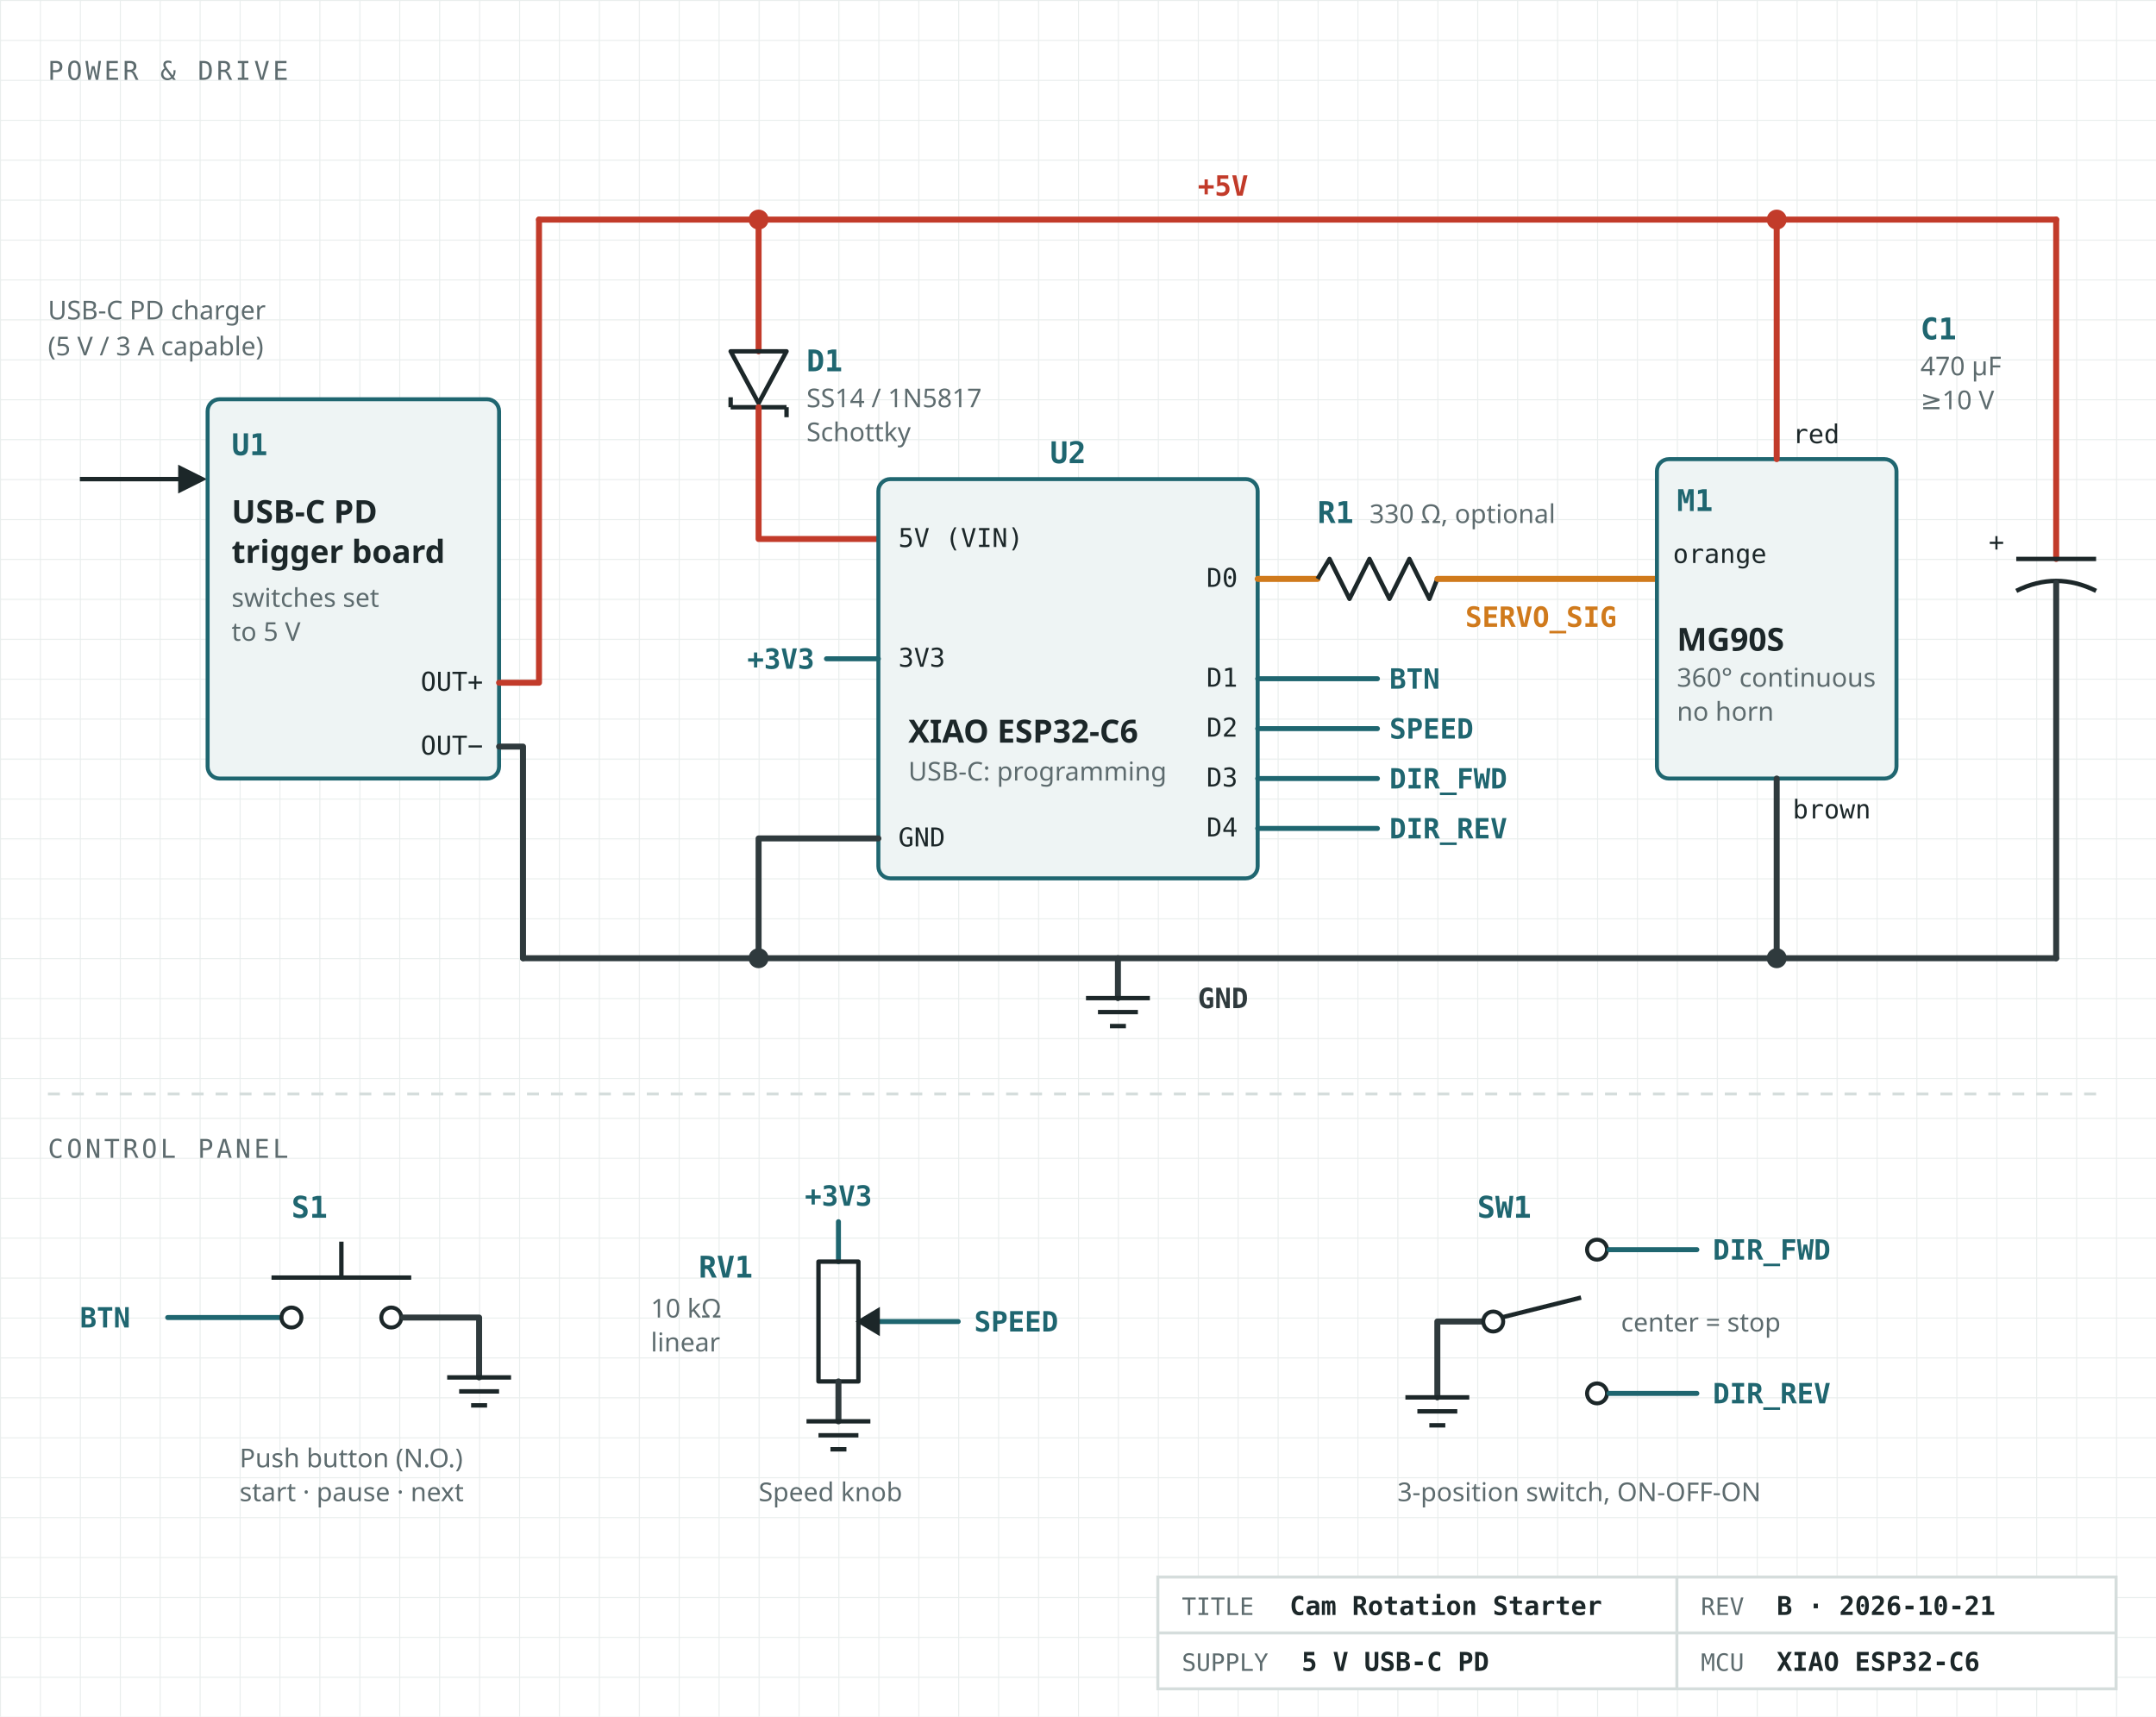
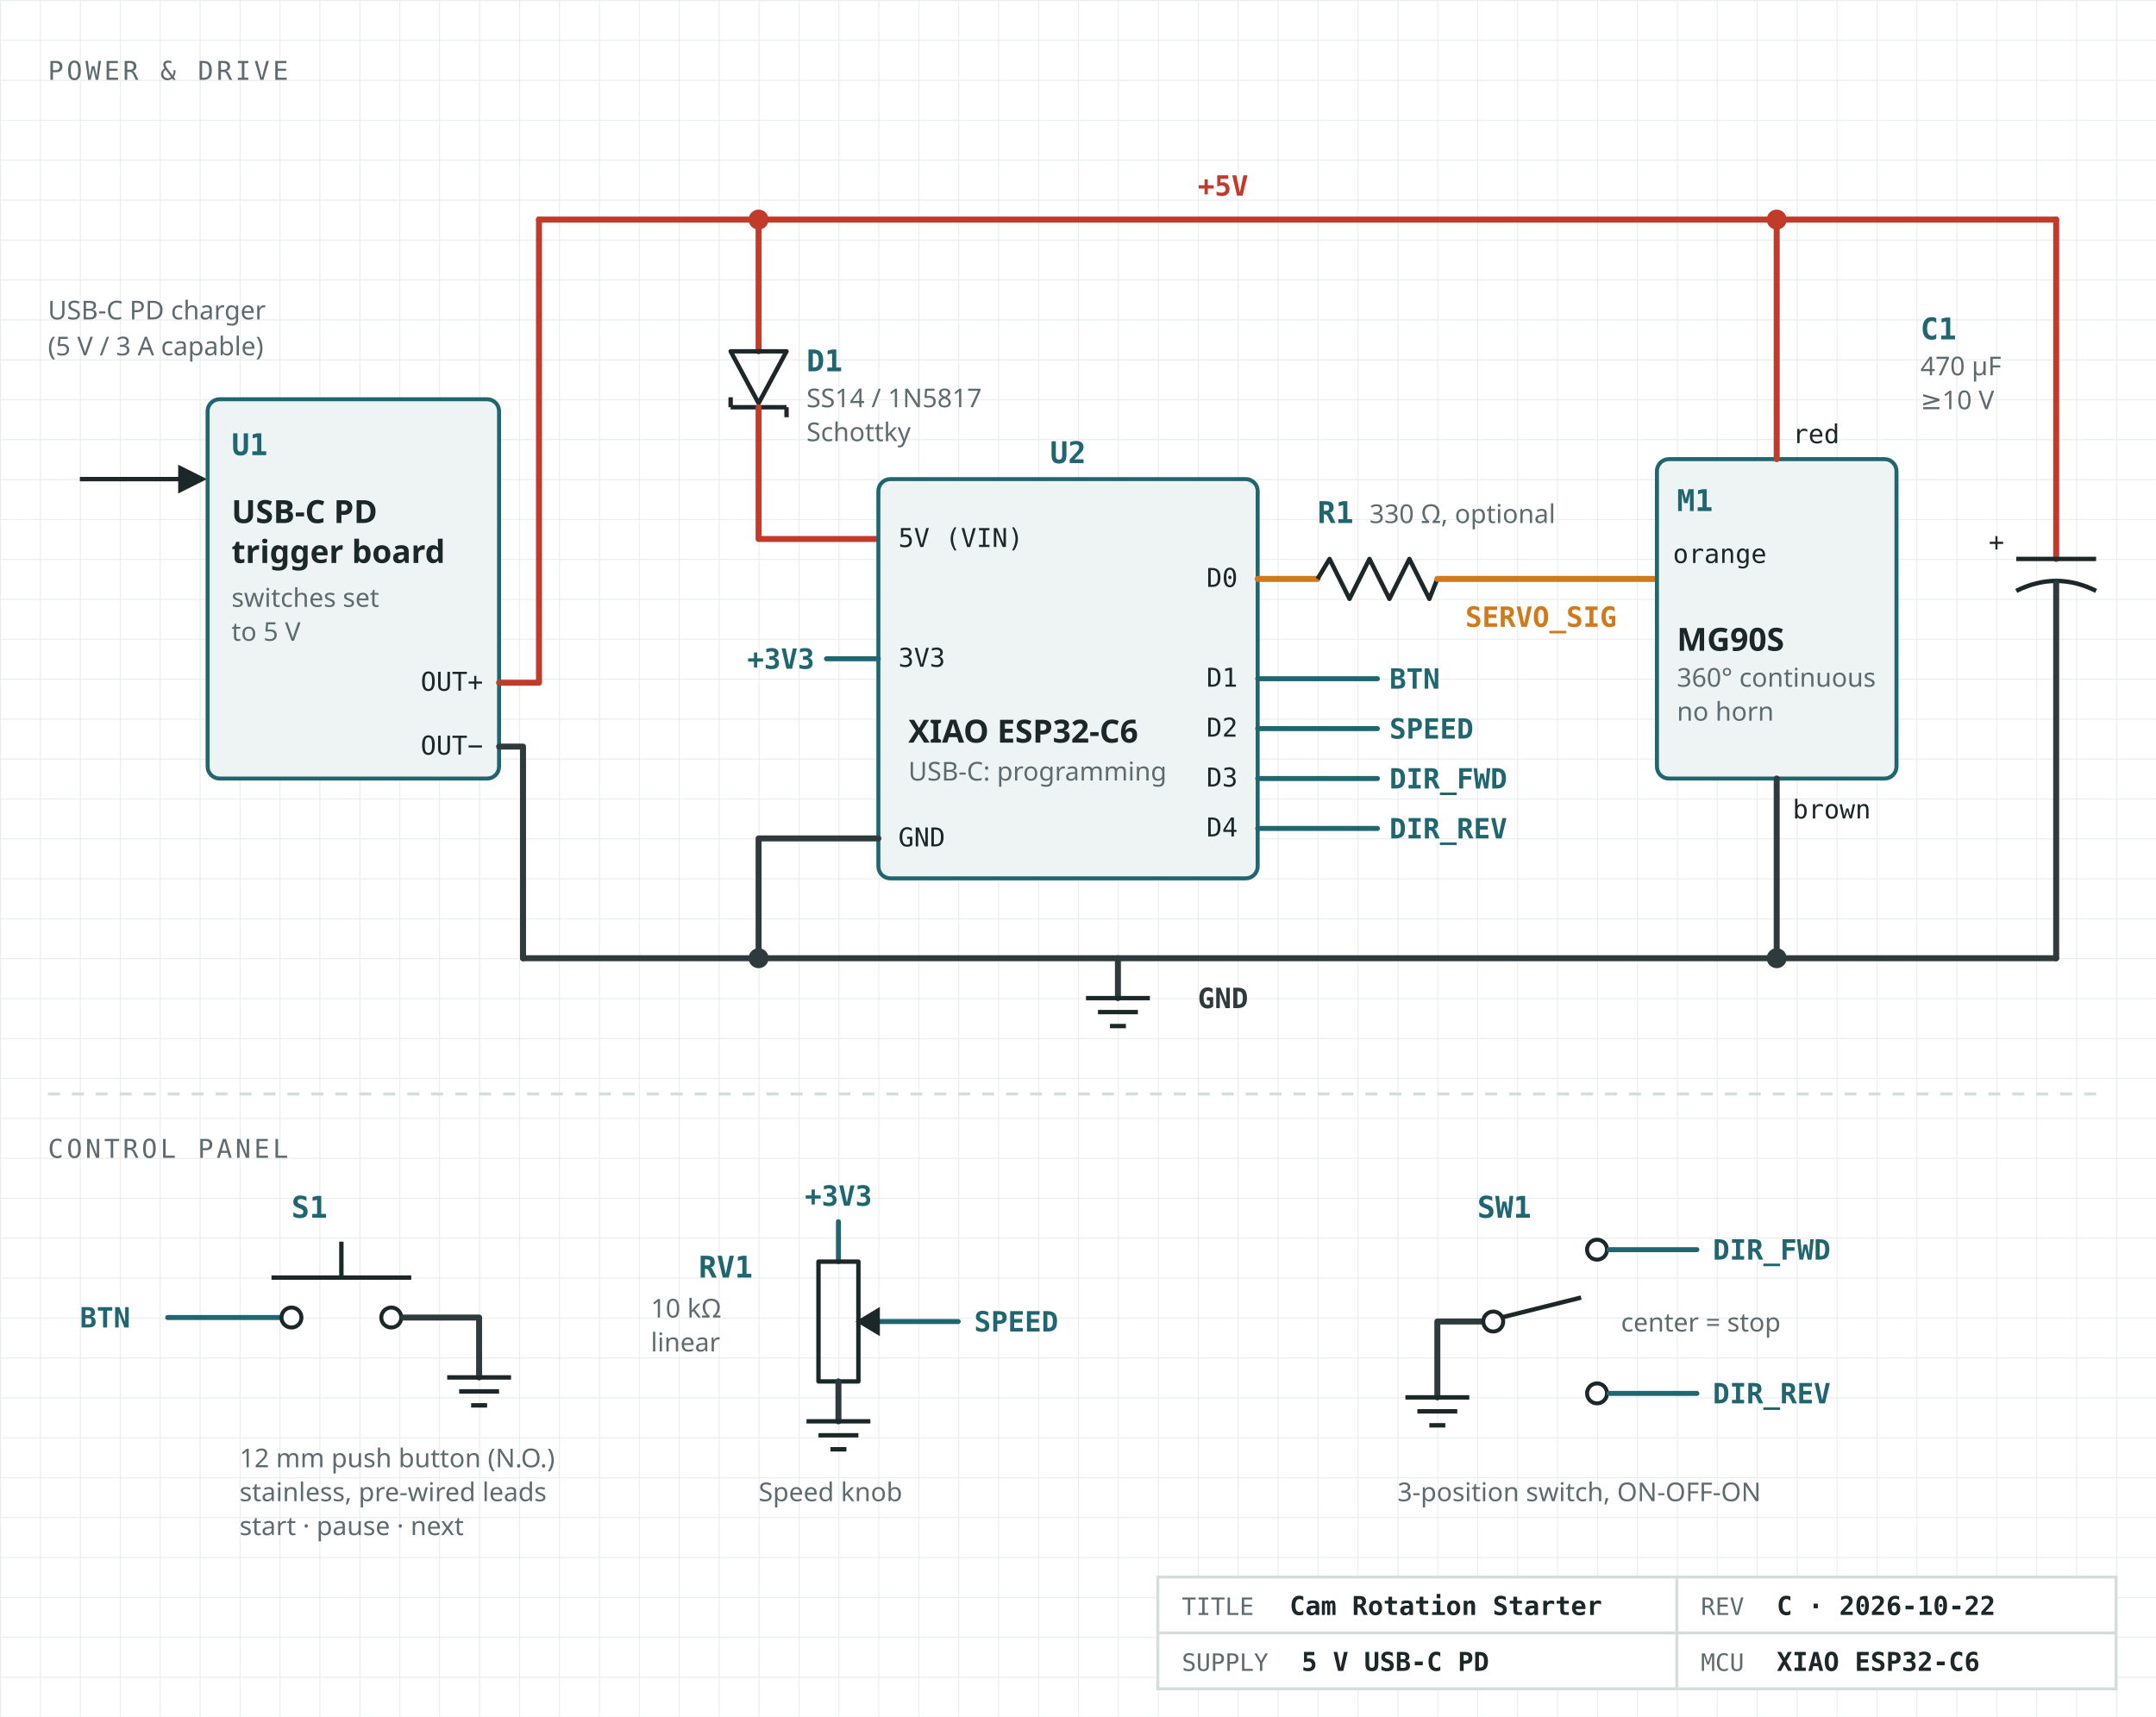
- <svg xmlns="http://www.w3.org/2000/svg" viewBox="0 0 1080 860" role="img" aria-label="Schematic. Power: PD board 5 volt output to servo red wire and through diode D1 to XIAO 5V pin; 470 microfarad capacitor across the 5 volt supply; XIAO D0 through 330 ohm resistor to servo orange signal wire; all grounds common. Controls: push button S1 from XIAO D1 to ground; 10 kilohm speed knob RV1 between 3.3 volts and ground with its wiper to D2; three-position switch SW1 with common to ground and its two throws to D3 (forward) and D4 (reverse).">
+ <svg xmlns="http://www.w3.org/2000/svg" viewBox="0 0 1080 860" role="img" aria-label="Schematic. Power: PD board 5 volt output to servo red wire and through diode D1 to XIAO 5V pin; 470 microfarad capacitor across the 5 volt supply; XIAO D0 through 330 ohm resistor to servo orange signal wire; all grounds common. Controls: 12 millimetre stainless push button S1 from XIAO D1 to ground; 10 kilohm speed knob RV1 between 3.3 volts and ground with its wiper to D2; three-position switch SW1 with common to ground and its two throws to D3 (forward) and D4 (reverse).">
  <style>.grid{stroke:#e9eeed;stroke-width:1}
.w-pwr{stroke:#c23b2a;stroke-width:3;fill:none;stroke-linecap:round;stroke-linejoin:round}
.w-gnd{stroke:#2f3a3d;stroke-width:3;fill:none;stroke-linecap:round;stroke-linejoin:round}
.w-sig{stroke:#d07a1c;stroke-width:3;fill:none;stroke-linecap:round;stroke-linejoin:round}
.dot-pwr{fill:#c23b2a}
.dot-gnd{fill:#2f3a3d}
.w-ctl{stroke:#1f6670;stroke-width:2.5;fill:none;stroke-linecap:round;stroke-linejoin:round}
.net.c{fill:#1f6670}
.sect{font-family:"IBM Plex Mono",ui-monospace,SFMono-Regular,Menlo,monospace;font-size:13px;letter-spacing:.12em;fill:#5d6b6e}
.divider{stroke:#d5dddc;stroke-width:1.5;stroke-dasharray:6 6}
.contact{fill:#ffffff;stroke:#1c2729;stroke-width:2}
.part{fill:#eef4f4;stroke:#1f6670;stroke-width:2}
.sym{fill:none;stroke:#1c2729;stroke-width:2.2;stroke-linejoin:round}
.symfill{fill:#1c2729;stroke:#1c2729;stroke-width:1.5}
.ref{font-family:"IBM Plex Mono",ui-monospace,SFMono-Regular,Menlo,monospace;font-size:15px;font-weight:600;fill:#1f6670}
.name{font-family:"IBM Plex Sans",ui-sans-serif,system-ui,sans-serif;font-size:16px;font-weight:600;fill:#1c2729}
.small{font-family:"IBM Plex Sans",ui-sans-serif,system-ui,sans-serif;font-size:13px;fill:#5d6b6e}
.pin{font-family:"IBM Plex Mono",ui-monospace,SFMono-Regular,Menlo,monospace;font-size:13px;fill:#1c2729}
.net{font-family:"IBM Plex Mono",ui-monospace,SFMono-Regular,Menlo,monospace;font-size:14px;font-weight:600}
.net.p{fill:#c23b2a}
.net.g{fill:#2f3a3d}
.net.s{fill:#d07a1c}
.tb{fill:#ffffff;stroke:#d5dddc;stroke-width:1.5}
.tbt{font-family:"IBM Plex Mono",ui-monospace,SFMono-Regular,Menlo,monospace;font-size:12px;fill:#5d6b6e}
.tbv{font-family:"IBM Plex Mono",ui-monospace,SFMono-Regular,Menlo,monospace;font-size:13px;font-weight:600;fill:#1c2729}
.pad{stroke:#1c2729;stroke-width:1.5}
.padoff{fill:#ffffff;stroke:#5d6b6e;stroke-width:1.2}
.board{fill:#eef4f4;stroke:#1f6670;stroke-width:2}
.lbl{font-family:"IBM Plex Mono",ui-monospace,SFMono-Regular,Menlo,monospace;font-size:13px;fill:#1c2729}
.lblm{font-family:"IBM Plex Mono",ui-monospace,SFMono-Regular,Menlo,monospace;font-size:12px;fill:#5d6b6e}
.ttl{font-family:"IBM Plex Sans",ui-sans-serif,system-ui,sans-serif;font-size:15px;font-weight:600;fill:#1c2729}
text{font-family:'IBM Plex Sans',Helvetica,Arial,sans-serif}</style>
  <rect x="0" y="0" width="1080" height="860" fill="#ffffff" />
  <defs>
    <pattern id="g" width="20" height="20" patternUnits="userSpaceOnUse">
      <path d="M20 0H0V20" class="grid" fill="none" />
    </pattern>
  </defs>
  <rect x="0" y="0" width="1080" height="860" fill="url(#g)" />
  <text class="sect" x="24" y="40">POWER &amp; DRIVE</text>
  <path class="w-pwr" d="M270 110 H1030" />
  <path class="w-gnd" d="M262 480 H1030" />
  <text class="net p" x="600" y="98">+5V</text>
  <text class="net g" x="600" y="505">GND</text>
  <text class="small" x="24" y="160">USB-C PD charger</text>
  <text class="small" x="24" y="178">(5 V / 3 A capable)</text>
  <path class="sym" d="M40 240 H90" />
  <path class="symfill" d="M90 234 L102 240 L90 246 Z" />
  <rect class="part" x="104" y="200" width="146" height="190" rx="6" />
  <text class="ref" x="116" y="228">U1</text>
  <text class="name" x="116" y="262">USB-C PD</text>
  <text class="name" x="116" y="282">trigger board</text>
  <text class="small" x="116" y="304">switches set</text>
  <text class="small" x="116" y="321">to 5 V</text>
  <text class="pin" x="242" y="346" text-anchor="end">OUT+</text>
  <text class="pin" x="242" y="378" text-anchor="end">OUT−</text>
  <path class="w-pwr" d="M250 342 H270 V110" />
  <path class="w-gnd" d="M250 374 H262 V480" />
  <path class="w-pwr" d="M380 110 V176" />
  <path class="sym" d="M366 176 H394 L380 202 Z" />
  <path class="sym" d="M366 204 H394" />
  <path class="sym" d="M366 204 v-5 M394 204 v5" />
  <path class="w-pwr" d="M380 204 V270 H440" />
  <text class="ref" x="404" y="186">D1</text>
  <text class="small" x="404" y="204">SS14 / 1N5817</text>
  <text class="small" x="404" y="221">Schottky</text>
  <circle class="dot-pwr" cx="380" cy="110" r="5" />
  <rect class="part" x="440" y="240" width="190" height="200" rx="6" />
  <text class="ref" x="535" y="232" text-anchor="middle">U2</text>
  <text class="name" x="455" y="372">XIAO ESP32-C6</text>
  <text class="small" x="455" y="391">USB-C: programming</text>
  <text class="pin" x="450" y="274">5V (VIN)</text>
  <text class="pin" x="450" y="334">3V3</text>
  <text class="pin" x="450" y="424">GND</text>
  <text class="pin" x="620" y="294" text-anchor="end">D0</text>
  <text class="pin" x="620" y="344" text-anchor="end">D1</text>
  <text class="pin" x="620" y="369" text-anchor="end">D2</text>
  <text class="pin" x="620" y="394" text-anchor="end">D3</text>
  <text class="pin" x="620" y="419" text-anchor="end">D4</text>
  <path class="w-gnd" d="M440 420 H380 V480" />
  <circle class="dot-gnd" cx="380" cy="480" r="5" />
  <path class="w-ctl" d="M440 330 H414" />
  <text class="net c" x="408" y="335" text-anchor="end">+3V3</text>
  <path class="w-ctl" d="M630 340 H690 M630 365 H690 M630 390 H690 M630 415 H690" />
  <text class="net c" x="696" y="345">BTN</text>
  <text class="net c" x="696" y="370">SPEED</text>
  <text class="net c" x="696" y="395">DIR_FWD</text>
  <text class="net c" x="696" y="420">DIR_REV</text>
  <path class="w-sig" d="M630 290 H660" />
  <path class="sym" d="M660 290 l6 -10 l10 20 l10 -20 l10 20 l10 -20 l10 20 l4 -10" />
  <path class="w-sig" d="M720 290 H830" />
  <text class="ref" x="660" y="262">R1</text>
  <text class="small" x="686" y="262">330 Ω, optional</text>
  <text class="net s" x="734" y="314">SERVO_SIG</text>
  <rect class="part" x="830" y="230" width="120" height="160" rx="6" />
  <text class="pin" x="838" y="282">orange</text>
  <text class="ref" x="840" y="256">M1</text>
  <text class="name" x="840" y="326">MG90S</text>
  <text class="small" x="840" y="344">360° continuous</text>
  <text class="small" x="840" y="361">no horn</text>
  <path class="w-pwr" d="M890 110 V230" />
  <path class="w-gnd" d="M890 390 V480" />
  <text class="pin" x="898" y="222">red</text>
  <text class="pin" x="898" y="410">brown</text>
  <circle class="dot-pwr" cx="890" cy="110" r="5" />
  <circle class="dot-gnd" cx="890" cy="480" r="5" />
  <path class="w-pwr" d="M1030 110 V280" />
  <path class="sym" d="M1010 280 H1050" />
  <path class="sym" d="M1010 296 Q1030 286 1050 296" />
  <text class="pin" x="1004" y="276" text-anchor="end">+</text>
  <path class="w-gnd" d="M1030 292 V480" />
  <text class="ref" x="962" y="170">C1</text>
  <text class="small" x="962" y="188">470 µF</text>
  <text class="small" x="962" y="205">≥10 V</text>
  <path class="w-gnd" d="M560 480 V500" />
  <path class="sym" d="M544 500 H576 M550 507 H570 M556 514 H564" />
  <path class="divider" d="M24 548 H1056" />
  <text class="sect" x="24" y="580">CONTROL PANEL</text>
  <text class="net c" x="40" y="665">BTN</text>
  <path class="w-ctl" d="M84 660 H140" />
  <circle class="contact" cx="146" cy="660" r="5" />
  <circle class="contact" cx="196" cy="660" r="5" />
  <path class="sym" d="M136 640 H206 M171 640 V622" />
  <path class="w-gnd" d="M202 660 H240 V690" />
  <path class="sym" d="M224 690 H256 M230 697 H250 M236 704 H244" />
  <text class="ref" x="146" y="610">S1</text>
-   <text class="small" x="120" y="735">Push button (N.O.)</text>
-   <text class="small" x="120" y="752">start · pause · next</text>
+   <text class="small" x="120" y="735">12 mm push button (N.O.)</text>
+   <text class="small" x="120" y="752">stainless, pre-wired leads</text>
+   <text class="small" x="120" y="769">start · pause · next</text>
  <text class="net c" x="420" y="604" text-anchor="middle">+3V3</text>
  <path class="w-ctl" d="M420 612 V632" />
  <rect class="sym" x="410" y="632" width="20" height="60" />
  <path class="w-gnd" d="M420 692 V712" />
  <path class="sym" d="M404 712 H436 M410 719 H430 M416 726 H424" />
  <path class="w-ctl" d="M480 662 H440" />
  <path class="symfill" d="M440 656 L430 662 L440 668 Z" />
  <text class="net c" x="488" y="667">SPEED</text>
  <text class="ref" x="350" y="640">RV1</text>
  <text class="small" x="326" y="660">10 kΩ</text>
  <text class="small" x="326" y="677">linear</text>
  <text class="small" x="380" y="752">Speed knob</text>
  <path class="w-gnd" d="M720 700 V662 H742" />
  <path class="sym" d="M704 700 H736 M710 707 H730 M716 714 H724" />
  <circle class="contact" cx="748" cy="662" r="5" />
  <circle class="contact" cx="800" cy="626" r="5" />
  <circle class="contact" cx="800" cy="698" r="5" />
  <path class="sym" d="M752 660 L792 650" />
  <path class="w-ctl" d="M806 626 H850 M806 698 H850" />
  <text class="net c" x="858" y="631">DIR_FWD</text>
  <text class="net c" x="858" y="703">DIR_REV</text>
  <text class="small" x="812" y="667">center = stop</text>
  <text class="ref" x="740" y="610">SW1</text>
  <text class="small" x="700" y="752">3-position switch, ON-OFF-ON</text>
  <rect class="tb" x="580" y="790" width="480" height="56" />
  <path d="M580 818 H1060 M840 790 V846" stroke="#d5dddc" stroke-width="1.5" />
  <text class="tbt" x="592" y="809">TITLE</text>
  <text class="tbv" x="646" y="809">Cam Rotation Starter</text>
  <text class="tbt" x="852" y="809">REV</text>
-   <text class="tbv" x="890" y="809">B · 2026-10-21</text>
+   <text class="tbv" x="890" y="809">C · 2026-10-22</text>
  <text class="tbt" x="592" y="837">SUPPLY</text>
  <text class="tbv" x="652" y="837">5 V USB-C PD</text>
  <text class="tbt" x="852" y="837">MCU</text>
  <text class="tbv" x="890" y="837">XIAO ESP32-C6</text>
</svg>
